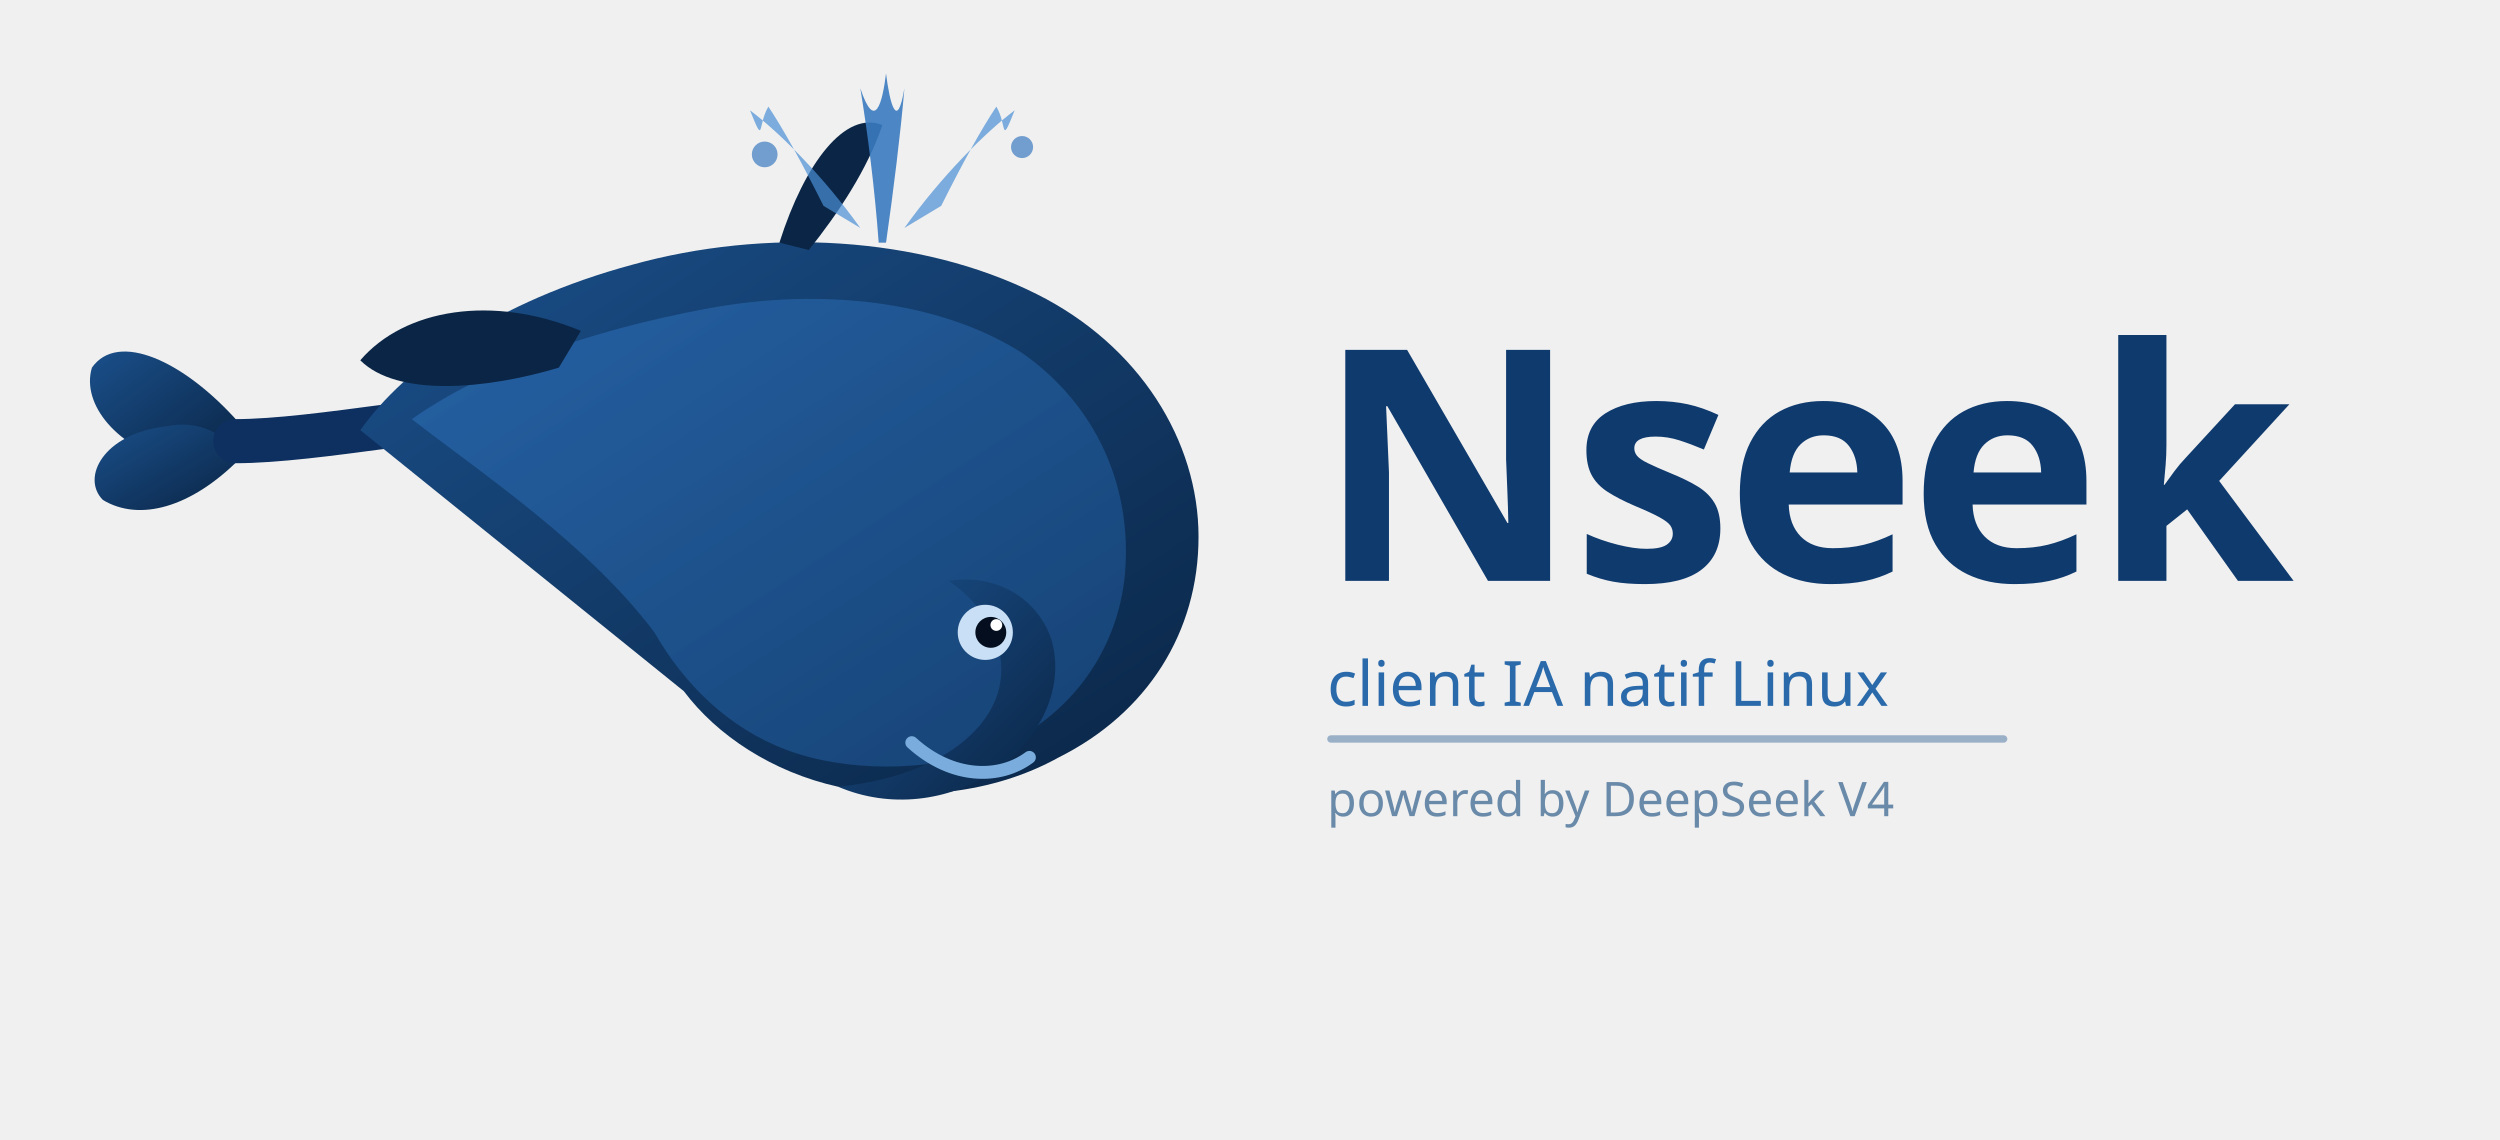
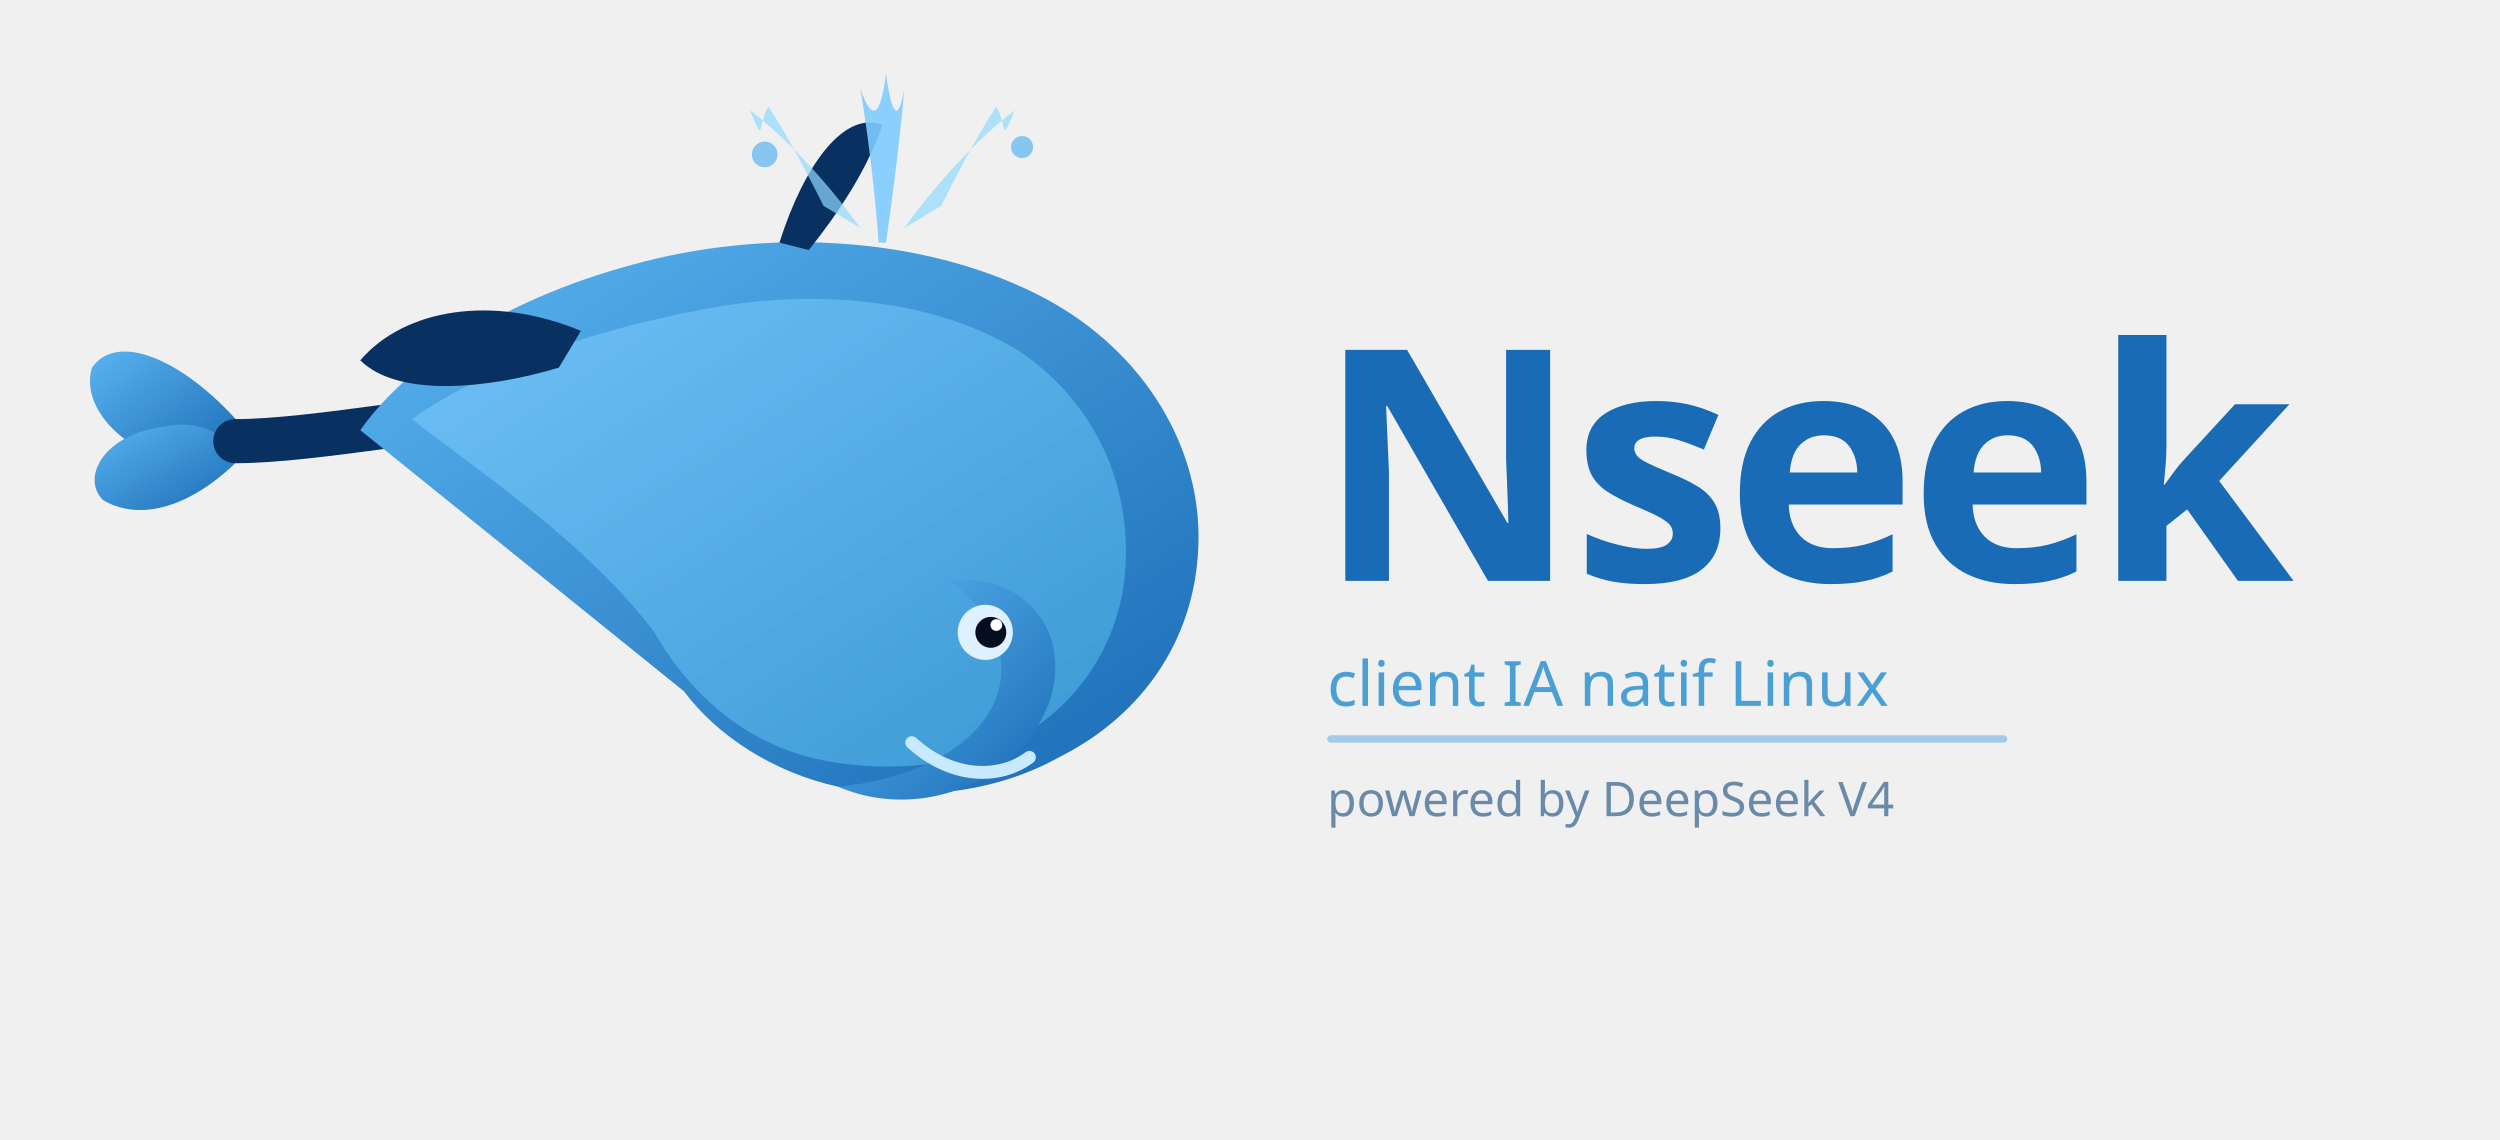
<svg xmlns="http://www.w3.org/2000/svg" viewBox="0 0 680 310">
  <defs>
    <linearGradient id="wg" x1="0%" y1="0%" x2="100%" y2="100%">
-       <stop offset="0%" stop-color="#1a4f8a" />
-       <stop offset="100%" stop-color="#0a2545" />
+       <stop offset="0%" stop-color="#5ab4f0" />
+       <stop offset="100%" stop-color="#1a6bb5" />
    </linearGradient>
    <linearGradient id="wb" x1="0%" y1="0%" x2="100%" y2="100%">
-       <stop offset="0%" stop-color="#2d6eb5" />
-       <stop offset="100%" stop-color="#1a4f8a" />
+       <stop offset="0%" stop-color="#7ecbff" />
+       <stop offset="100%" stop-color="#4aaee0" />
    </linearGradient>
  </defs>
  <g transform="translate(10,20)">
    <path d="M55 95C40 78 22 70 15 80C12 90 22 102 38 106C45 108 52 104 55 95Z" fill="url(#wg)" />
    <path d="M55 105C42 118 28 122 18 116C12 110 18 98 35 96C44 94 52 98 55 105Z" fill="url(#wg)" />
-     <path d="M54 100C65 100 80 98 95 96" fill="none" stroke="#0d3060" stroke-width="12" stroke-linecap="round" />
+     <path d="M54 100C65 100 80 98 95 96" fill="none" stroke="#083060" stroke-width="12" stroke-linecap="round" />
    <path d="M88 97C100 80 125 62 162 52C198 42 240 44 272 60C300 74 316 100 316 126C316 152 302 174 278 186C260 196 238 198 218 194C200 190 185 180 176 168Z" fill="url(#wg)" />
    <path d="M102 94C122 80 150 70 182 64C214 58 246 62 268 76C288 90 298 112 296 136C294 158 280 176 260 184C242 190 220 190 204 184C188 178 176 166 168 152C150 128 120 108 102 94Z" fill="url(#wb)" opacity="0.65" />
-     <path d="M202 46C209 24 220 10 230 14C226 26 218 38 210 48Z" fill="#0a2545" />
-     <path d="M148 70C124 60 100 64 88 78C98 88 122 86 142 80Z" fill="#0a2545" />
+     <path d="M202 46C209 24 220 10 230 14C226 26 218 38 210 48Z" fill="#083060" />
+     <path d="M148 70C124 60 100 64 88 78C98 88 122 86 142 80Z" fill="#083060" />
    <path d="M218 194C232 200 248 198 260 190C272 182 280 168 276 154C272 142 260 136 248 138C260 146 266 160 260 172C254 184 238 192 218 194Z" fill="url(#wg)" />
-     <path d="M238 182C249 192 262 192 270 186" fill="none" stroke="#7aaddd" stroke-width="3.5" stroke-linecap="round" />
-     <circle cx="258" cy="152" r="7.5" fill="#c8dff5" />
+     <path d="M238 182C249 192 262 192 270 186" fill="none" stroke="#c8eaff" stroke-width="3.5" stroke-linecap="round" />
+     <circle cx="258" cy="152" r="7.5" fill="#dff0ff" />
    <circle cx="259.5" cy="152" r="4.2" fill="#040e1e" />
    <circle cx="261" cy="150" r="1.6" fill="white" />
-     <path d="M229 46C228 32 226 16 224 4C228 16 230 8 231 0C232 8 234 16 236 4C235 16 233 32 231 46Z" fill="#3a7abf" opacity="0.9" />
-     <path d="M224 42C214 28 202 16 194 10C198 20 196 14 199 9C203 15 208 24 214 36Z" fill="#4a8fd4" opacity="0.7" />
-     <path d="M236 42C246 28 258 16 266 10C262 20 264 14 261 9C257 15 252 24 246 36Z" fill="#4a8fd4" opacity="0.7" />
-     <circle cx="198" cy="22" r="3.5" fill="#3a7abf" opacity="0.7" />
-     <circle cx="268" cy="20" r="3" fill="#3a7abf" opacity="0.7" />
+     <path d="M229 46C228 32 226 16 224 4C228 16 230 8 231 0C232 8 234 16 236 4C235 16 233 32 231 46Z" fill="#7ecbff" opacity="0.9" />
+     <path d="M224 42C214 28 202 16 194 10C198 20 196 14 199 9C203 15 208 24 214 36Z" fill="#90d8ff" opacity="0.7" />
+     <path d="M236 42C246 28 258 16 266 10C262 20 264 14 261 9C257 15 252 24 246 36Z" fill="#90d8ff" opacity="0.7" />
+     <circle cx="198" cy="22" r="3.5" fill="#5ab4f0" opacity="0.7" />
+     <circle cx="268" cy="20" r="3" fill="#5ab4f0" opacity="0.7" />
  </g>
-   <text x="358" y="158" font-family="sans-serif" font-weight="bold" font-size="88" letter-spacing="-2" fill="#0f3a6e">Nseek</text>
-   <text x="361" y="192" font-family="sans-serif" font-size="17" fill="#2a6aaa">client IA natif Linux</text>
-   <rect x="361" y="200" width="185" height="2" rx="1" fill="#1a4f8a" opacity="0.4" />
+   <text x="358" y="158" font-family="sans-serif" font-weight="bold" font-size="88" letter-spacing="-2" fill="#1a6bb5">Nseek</text>
+   <text x="361" y="192" font-family="sans-serif" font-size="17" fill="#4a9fd4">client IA natif Linux</text>
+   <rect x="361" y="200" width="185" height="2" rx="1" fill="#2d8fe0" opacity="0.4" />
  <text x="361" y="222" font-family="sans-serif" font-size="13" fill="#6a8aaa">powered by DeepSeek V4</text>
</svg>
